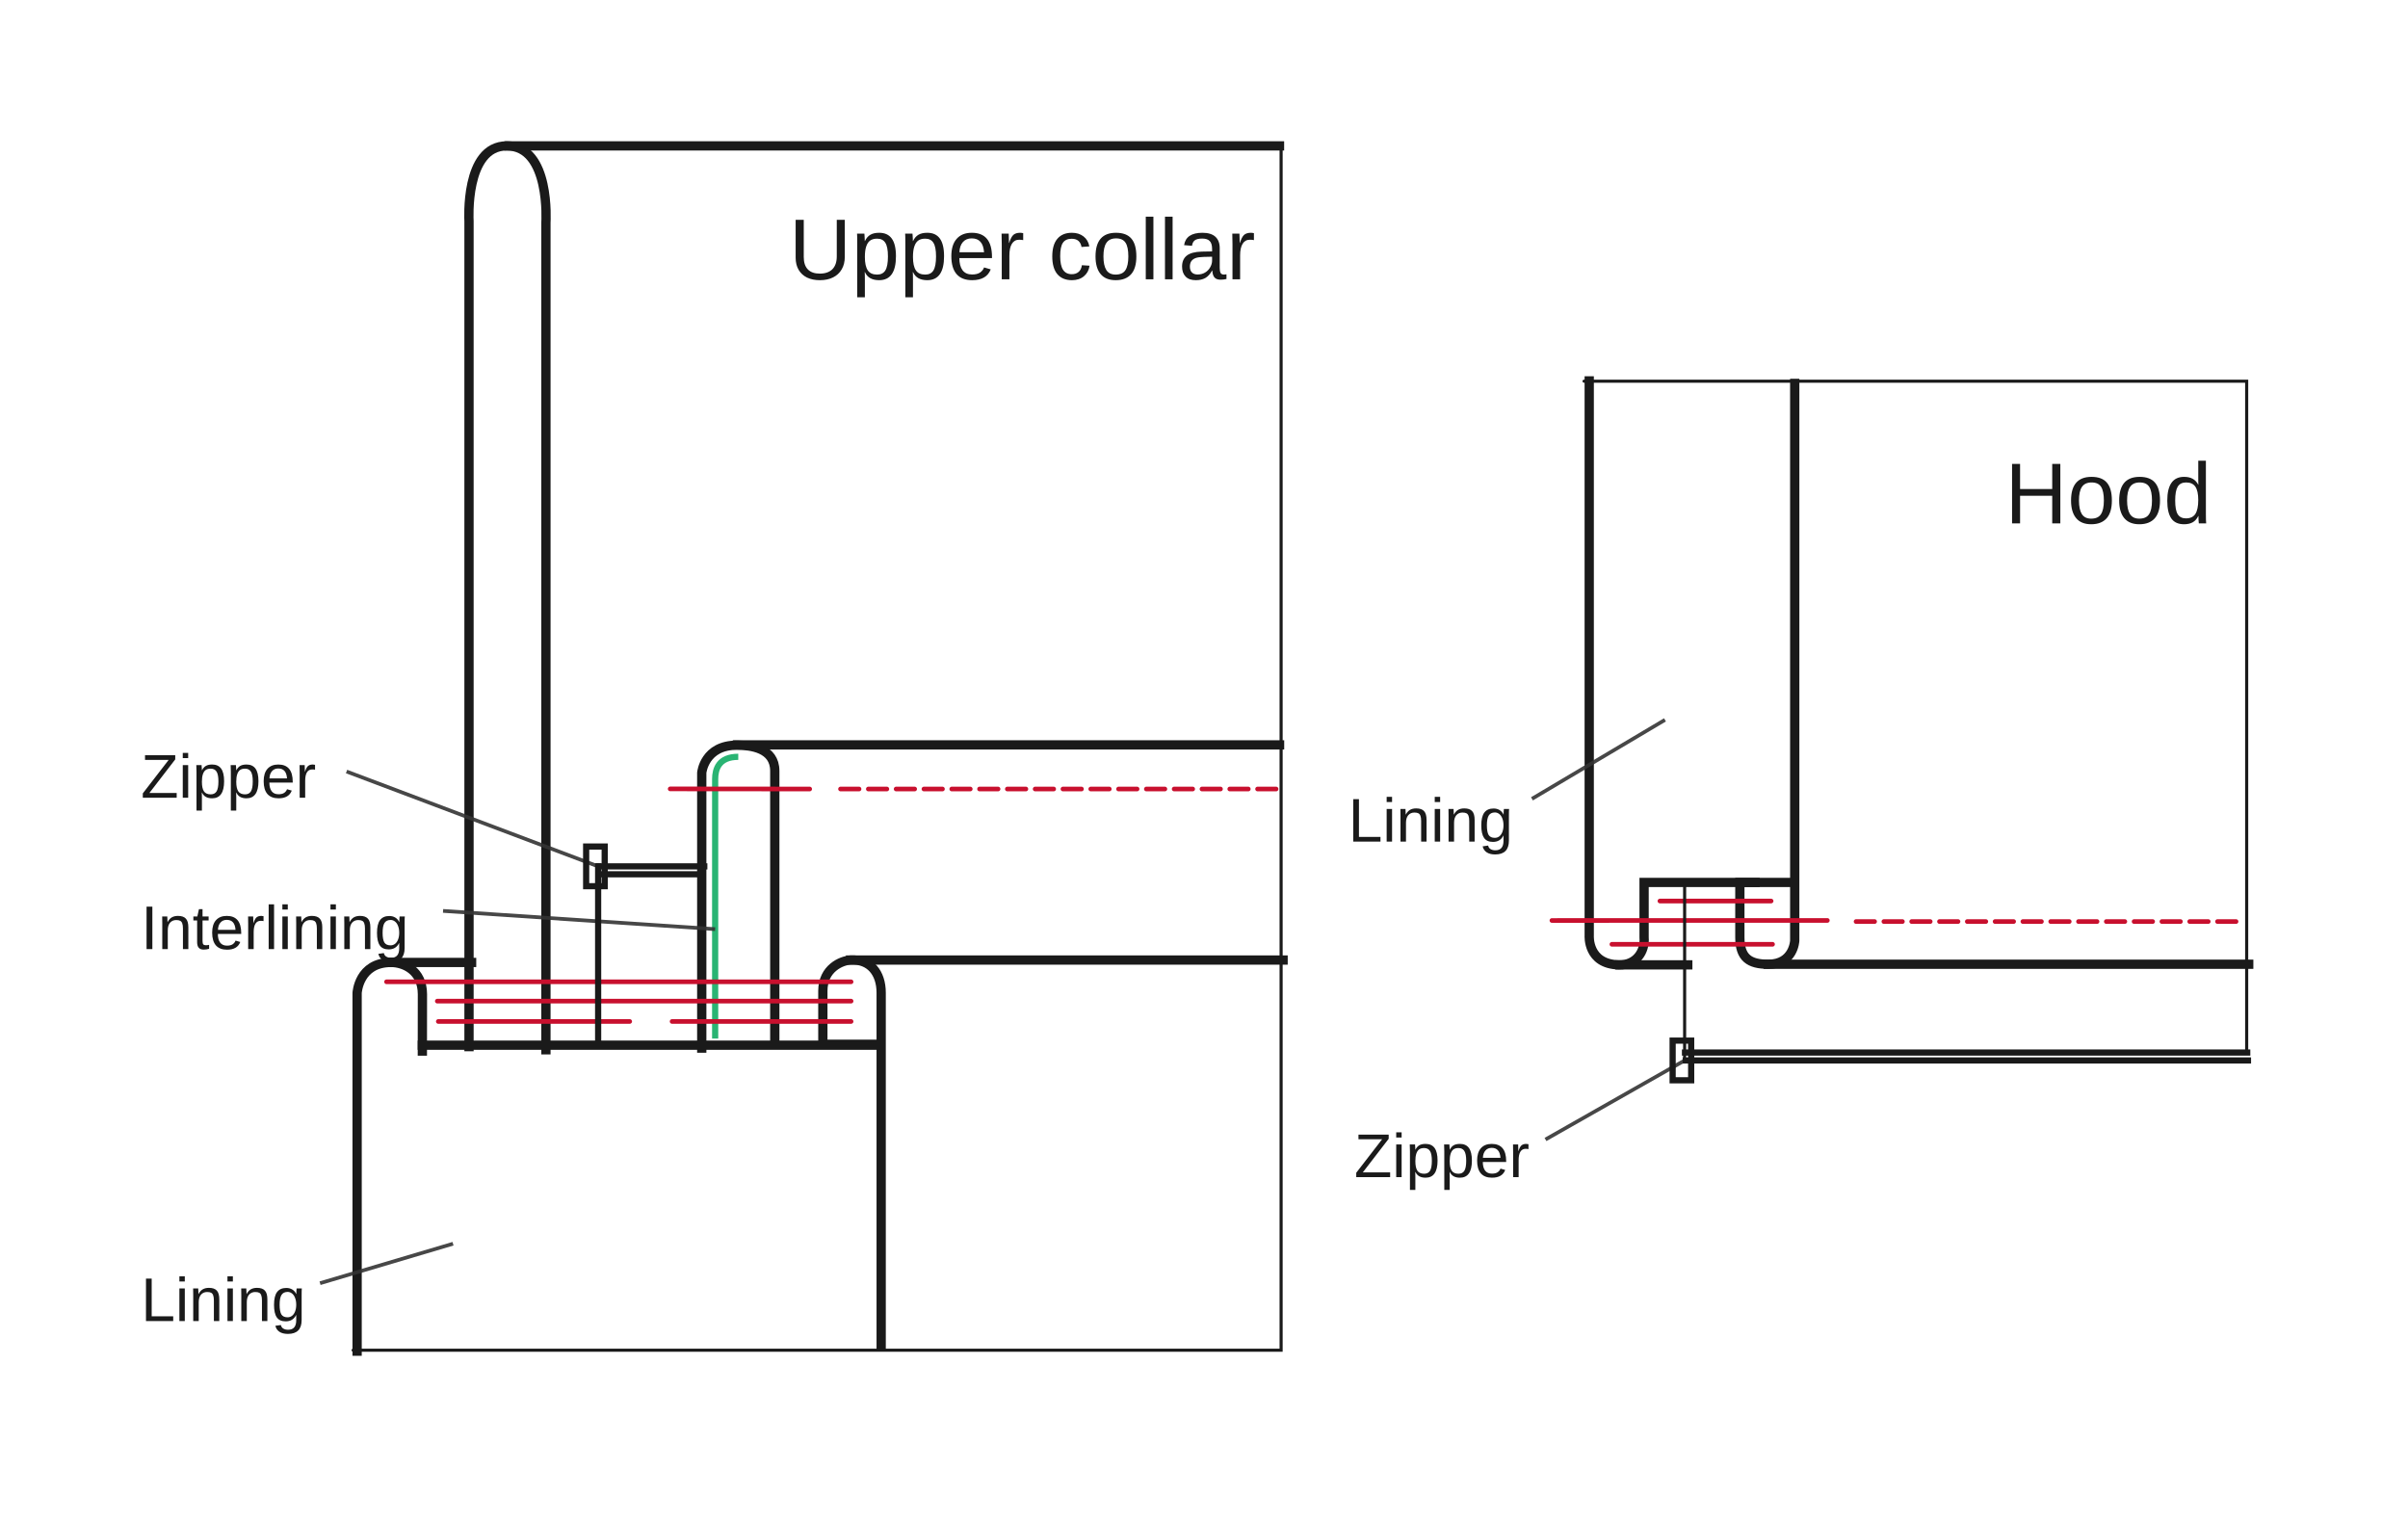
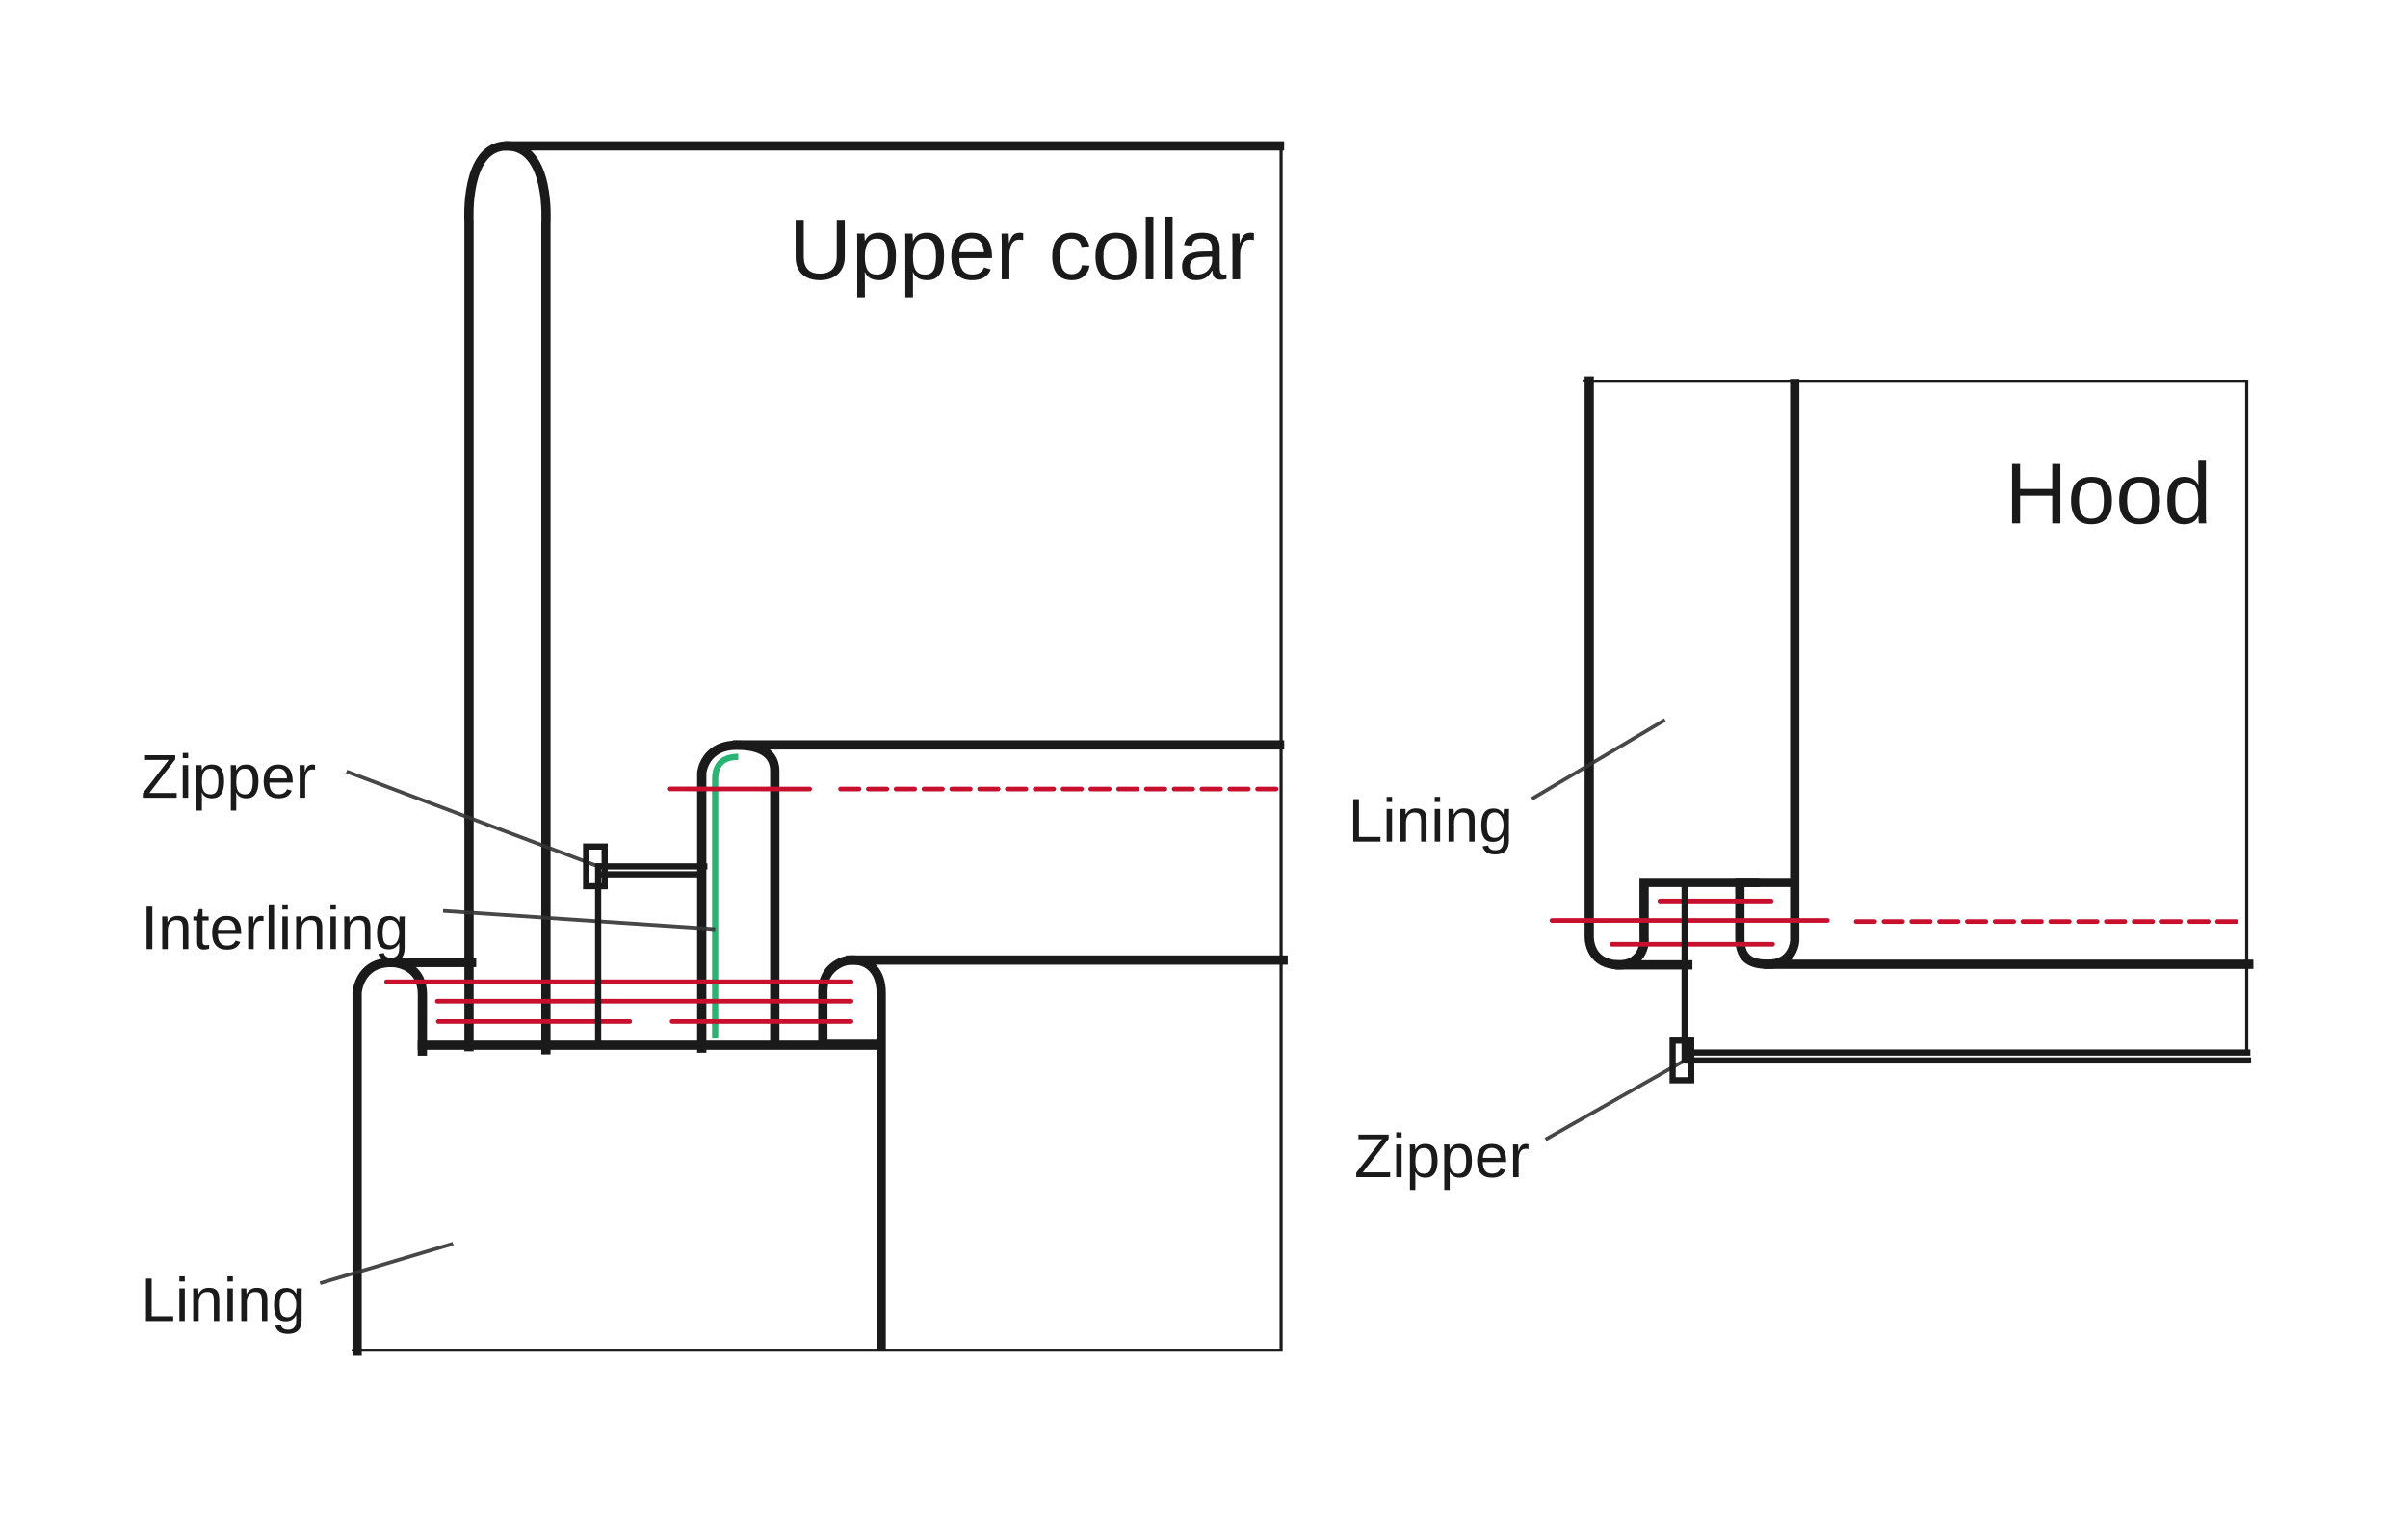
<svg xmlns="http://www.w3.org/2000/svg" viewBox="0.00 0.00 389.74 246.25">
  <g id="role-contour_outer" data-role="contour_outer">
    <path d="M 113.58 169.62 L 113.58 125.06 C 113.58 125.06 113.99 120.55 119.35 120.60 C 121.53 120.62 125.40 121.06 125.40 124.77 L 125.40 168.19" style="stroke:#1A1A1A;stroke-width:1.5;stroke-dasharray:none;fill:none;stroke-linecap:square;stroke-linejoin:miter;opacity:1" data-role="contour_outer" />
    <path d="M 142.62 217.88 L 142.62 160.66 C 142.62 157.47 140.85 155.20 137.67 155.37 C 136.19 155.45 133.18 156.71 133.18 160.37 L 133.18 169.00 L 142.04 169.00" style="stroke:#1A1A1A;stroke-width:1.5;stroke-dasharray:none;fill:none;stroke-linecap:square;stroke-linejoin:miter;opacity:1" data-role="contour_outer" />
    <path d="M 207.67 155.37 L 137.67 155.37" style="stroke:#1A1A1A;stroke-width:1.5;stroke-dasharray:none;fill:none;stroke-linecap:square;stroke-linejoin:miter;opacity:1" data-role="contour_outer" />
    <path d="M 207.10 120.55 L 119.35 120.55" style="stroke:#1A1A1A;stroke-width:1.5;stroke-dasharray:none;fill:none;stroke-linecap:square;stroke-linejoin:miter;opacity:1" data-role="contour_outer" />
    <path d="M 82.38 23.61 L 207.09 23.61" style="stroke:#1A1A1A;stroke-width:1.5;stroke-dasharray:none;fill:none;stroke-linecap:square;stroke-linejoin:miter;opacity:1" data-role="contour_outer" />
    <path d="M 88.36 169.89 L 88.36 36.01 C 88.36 36.01 89.16 23.61 82.02 23.61 C 75.17 23.61 75.91 35.77 75.91 35.77 L 75.91 169.38" style="stroke:#1A1A1A;stroke-width:1.5;stroke-dasharray:none;fill:none;stroke-linecap:square;stroke-linejoin:miter;opacity:1" data-role="contour_outer" />
    <path d="M 57.80 218.67 L 57.80 160.70 C 57.80 160.70 58.05 155.76 63.30 155.76 C 65.36 155.76 68.36 157.04 68.37 160.89 L 68.36 170.10" style="stroke:#1A1A1A;stroke-width:1.5;stroke-dasharray:none;fill:none;stroke-linecap:square;stroke-linejoin:miter;opacity:1" data-role="contour_outer" />
    <path d="M 63.52 155.76 L 76.33 155.76" style="stroke:#1A1A1A;stroke-width:1.5;stroke-dasharray:none;fill:none;stroke-linecap:square;stroke-linejoin:miter;opacity:1" data-role="contour_outer" />
    <path d="M 68.36 169.15 L 142.40 169.15" style="stroke:#1A1A1A;stroke-width:1.5;stroke-dasharray:none;fill:none;stroke-linecap:square;stroke-linejoin:miter;opacity:1" data-role="contour_outer" />
    <path d="M 284.06 142.81 L 266.10 142.81 L 266.10 151.68 C 266.29 153.99 264.83 156.20 262.04 156.15 C 256.90 156.05 257.22 151.42 257.22 151.42 L 257.22 61.64" style="stroke:#1A1A1A;stroke-width:1.5;stroke-dasharray:none;fill:none;stroke-linecap:square;stroke-linejoin:miter;opacity:1" data-role="contour_outer" />
    <path d="M 262.17 156.15 L 273.17 156.15" style="stroke:#1A1A1A;stroke-width:1.5;stroke-dasharray:none;fill:none;stroke-linecap:square;stroke-linejoin:miter;opacity:1" data-role="contour_outer" />
    <path d="M 286.19 156.05 L 363.96 156.05" style="stroke:#1A1A1A;stroke-width:1.5;stroke-dasharray:none;fill:none;stroke-linecap:square;stroke-linejoin:miter;opacity:1" data-role="contour_outer" />
    <path d="M 290.48 62.05 L 290.48 152.24 C 290.48 152.24 290.33 156.05 286.19 156.05 C 283.14 156.05 281.60 155.02 281.60 151.72 L 281.60 142.81 L 290.37 142.81" style="stroke:#1A1A1A;stroke-width:1.5;stroke-dasharray:none;fill:none;stroke-linecap:square;stroke-linejoin:miter;opacity:1" data-role="contour_outer" />
  </g>
  <g id="role-boundary_interlining" data-role="boundary_interlining">
    <path d="M 119.49 122.48 C 116.33 122.48 115.75 124.48 115.75 126.08 L 115.75 168.08" style="stroke:#29B473;stroke-width:1.0;stroke-dasharray:none;fill:none;stroke-linecap:butt;opacity:1" data-role="boundary_interlining" />
  </g>
  <g id="role-stitch_edge" data-role="stitch_edge">
    <path d="M 137.75 162.02 L 70.78 162.02" style="stroke:#C8102E;stroke-width:0.75;stroke-dasharray:none;fill:none;stroke-linecap:round;opacity:1" data-role="stitch_edge" />
    <path d="M 137.75 165.31 L 108.78 165.31" style="stroke:#C8102E;stroke-width:0.75;stroke-dasharray:none;fill:none;stroke-linecap:round;opacity:1" data-role="stitch_edge" />
    <path d="M 101.92 165.31 L 70.94 165.31" style="stroke:#C8102E;stroke-width:0.75;stroke-dasharray:none;fill:none;stroke-linecap:round;opacity:1" data-role="stitch_edge" />
    <path d="M 137.75 158.89 L 62.56 158.89" style="stroke:#C8102E;stroke-width:0.75;stroke-dasharray:none;fill:none;stroke-linecap:round;opacity:1" data-role="stitch_edge" />
    <path d="M 108.47 127.67 L 131.05 127.69" style="stroke:#C8102E;stroke-width:0.75;stroke-dasharray:none;fill:none;stroke-linecap:round;opacity:1" data-role="stitch_edge" />
    <path d="M 260.89 152.82 L 286.89 152.82" style="stroke:#C8102E;stroke-width:0.75;stroke-dasharray:none;fill:none;stroke-linecap:round;opacity:1" data-role="stitch_edge" />
    <path d="M 268.66 145.82 L 286.66 145.82" style="stroke:#C8102E;stroke-width:0.75;stroke-dasharray:none;fill:none;stroke-linecap:round;opacity:1" data-role="stitch_edge" />
    <path d="M 251.18 148.97 L 295.76 148.96" style="stroke:#C8102E;stroke-width:0.75;stroke-dasharray:none;fill:none;stroke-linecap:round;opacity:1" data-role="stitch_edge" />
  </g>
  <g id="role-stitch_thru" data-role="stitch_thru">
    <path d="M 136.04 127.69 L 207.23 127.69" style="stroke:#C8102E;stroke-width:0.75;stroke-dasharray:3 1.5;fill:none;stroke-linecap:round;opacity:1" data-role="stitch_thru" />
    <path d="M 300.41 149.14 L 362.59 149.14" style="stroke:#C8102E;stroke-width:0.75;stroke-dasharray:3 1.5;fill:none;stroke-linecap:round;opacity:1" data-role="stitch_thru" />
  </g>
  <g id="role-callout_line" data-role="callout_line">
    <path d="M 272.66 171.62 L 250.14 184.41" style="stroke:#333333;stroke-width:0.6;stroke-dasharray:none;fill:none;stroke-linecap:butt;opacity:0.9" data-role="callout_line" />
    <path d="M 269.48 116.50 L 247.95 129.28" style="stroke:#333333;stroke-width:0.6;stroke-dasharray:none;fill:none;stroke-linecap:butt;opacity:0.9" data-role="callout_line" />
    <path d="M 73.32 201.28 L 51.80 207.67" style="stroke:#333333;stroke-width:0.6;stroke-dasharray:none;fill:none;stroke-linecap:butt;opacity:0.9" data-role="callout_line" />
    <path d="M 56.09 124.86 L 96.81 140.21" style="stroke:#333333;stroke-width:0.6;stroke-dasharray:none;fill:none;stroke-linecap:butt;opacity:0.9" data-role="callout_line" />
    <path d="M 71.71 147.42 L 115.75 150.37" style="stroke:#333333;stroke-width:0.6;stroke-dasharray:none;fill:none;stroke-linecap:butt;opacity:0.9" data-role="callout_line" />
  </g>
  <g id="role-break_line" data-role="break_line">
    <path d="M 207.35 23.61 L 207.35 218.51 L 57.15 218.51" style="stroke:#1A1A1A;stroke-width:0.5;stroke-dasharray:none;fill:none;stroke-linecap:round;opacity:1" data-role="break_line" />
    <path d="M 256.38 61.69 L 363.63 61.69 L 363.63 170.15" style="stroke:#1A1A1A;stroke-width:0.5;stroke-dasharray:none;fill:none;stroke-linecap:round;opacity:1" data-role="break_line" />
-     <path d="M 272.66 142.85 L 272.66 171.62" style="stroke:#1A1A1A;stroke-width:0.5;stroke-dasharray:none;fill:none;stroke-linecap:round;opacity:1" data-role="break_line" />
  </g>
  <g id="role-hw_zipper_tape" data-role="hw_zipper_tape">
    <path d="M 96.81 168.98 L 96.81 140.21" style="stroke:#1A1A1A;stroke-width:1.0;stroke-dasharray:none;fill:none;stroke-linecap:square;opacity:1" data-role="hw_zipper_tape" />
    <path d="M 94.87 137.00 H 97.87 V 143.42 H 94.87 Z Z" style="stroke:#1A1A1A;stroke-width:1.0;stroke-dasharray:none;fill:none;stroke-linecap:square;opacity:1" data-role="hw_zipper_tape" />
    <path d="M 96.99 140.21 L 113.99 140.21" style="stroke:#1A1A1A;stroke-width:1.0;stroke-dasharray:none;fill:none;stroke-linecap:square;opacity:1" data-role="hw_zipper_tape" />
    <path d="M 96.87 141.49 L 112.87 141.49" style="stroke:#1A1A1A;stroke-width:1.0;stroke-dasharray:none;fill:none;stroke-linecap:square;opacity:1" data-role="hw_zipper_tape" />
+     <path d="M 272.66 142.85 L 272.66 171.62" style="stroke:#1A1A1A;stroke-width:1.0;stroke-dasharray:none;fill:none;stroke-linecap:square;opacity:1" data-role="hw_zipper_tape" />
    <path d="M 270.72 168.41 H 273.72 V 174.83 H 270.72 Z Z" style="stroke:#1A1A1A;stroke-width:1.0;stroke-dasharray:none;fill:none;stroke-linecap:square;opacity:1" data-role="hw_zipper_tape" />
    <path d="M 272.84 171.62 L 363.84 171.62" style="stroke:#1A1A1A;stroke-width:1.0;stroke-dasharray:none;fill:none;stroke-linecap:square;opacity:1" data-role="hw_zipper_tape" />
    <path d="M 272.72 170.34 L 363.72 170.34" style="stroke:#1A1A1A;stroke-width:1.0;stroke-dasharray:none;fill:none;stroke-linecap:square;opacity:1" data-role="hw_zipper_tape" />
  </g>
  <g id="role-label" data-role="label">
    <text x="22.8" y="153.6" font-family="Arial, sans-serif" font-size="10.0" fill="#1A1A1A">Interlining</text>
    <text x="22.8" y="213.8" font-family="Arial, sans-serif" font-size="10.0" fill="#1A1A1A">Lining</text>
    <text x="324.5" y="84.7" font-family="Arial, sans-serif" font-size="14.0" fill="#1A1A1A">Hood</text>
    <text x="127.7" y="45.2" font-family="Arial, sans-serif" font-size="14.0" fill="#1A1A1A">Upper collar</text>
    <text x="22.8" y="129.1" font-family="Arial, sans-serif" font-size="10.0" fill="#1A1A1A">Zipper</text>
    <text x="219.2" y="190.5" font-family="Arial, sans-serif" font-size="10.0" fill="#1A1A1A">Zipper</text>
    <text x="218.2" y="136.2" font-family="Arial, sans-serif" font-size="10.0" fill="#1A1A1A">Lining</text>
  </g>
</svg>
